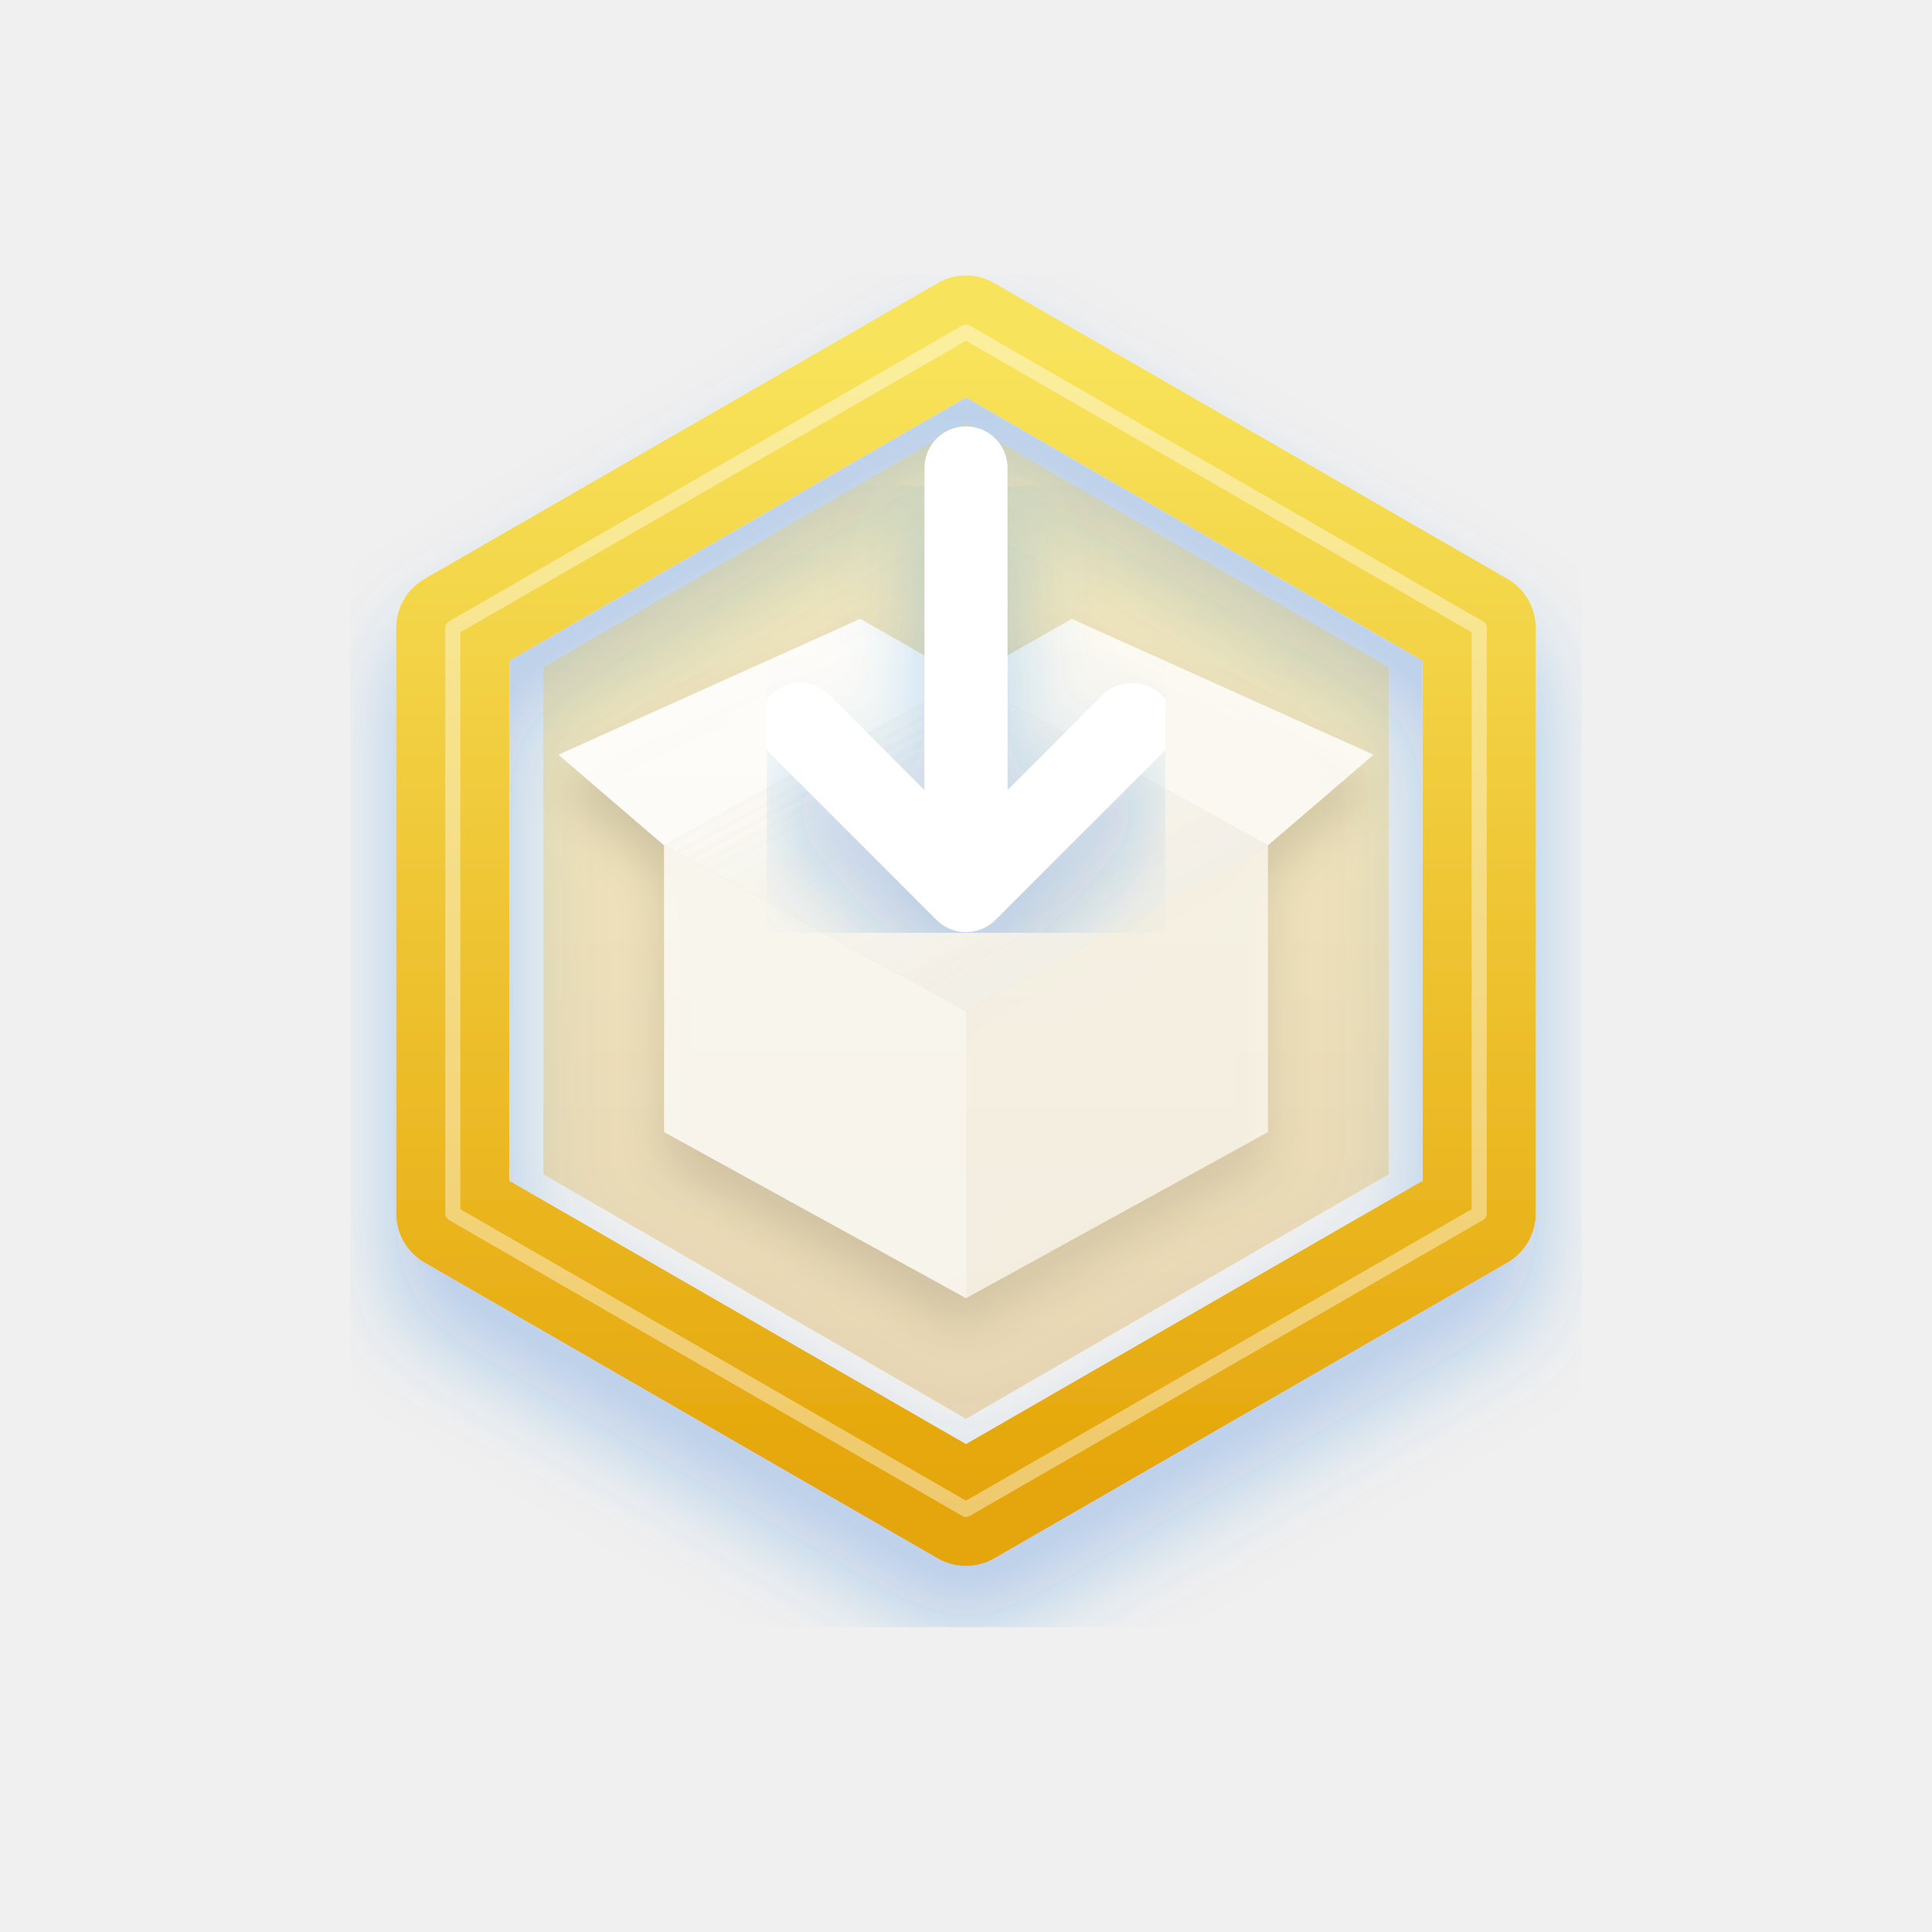
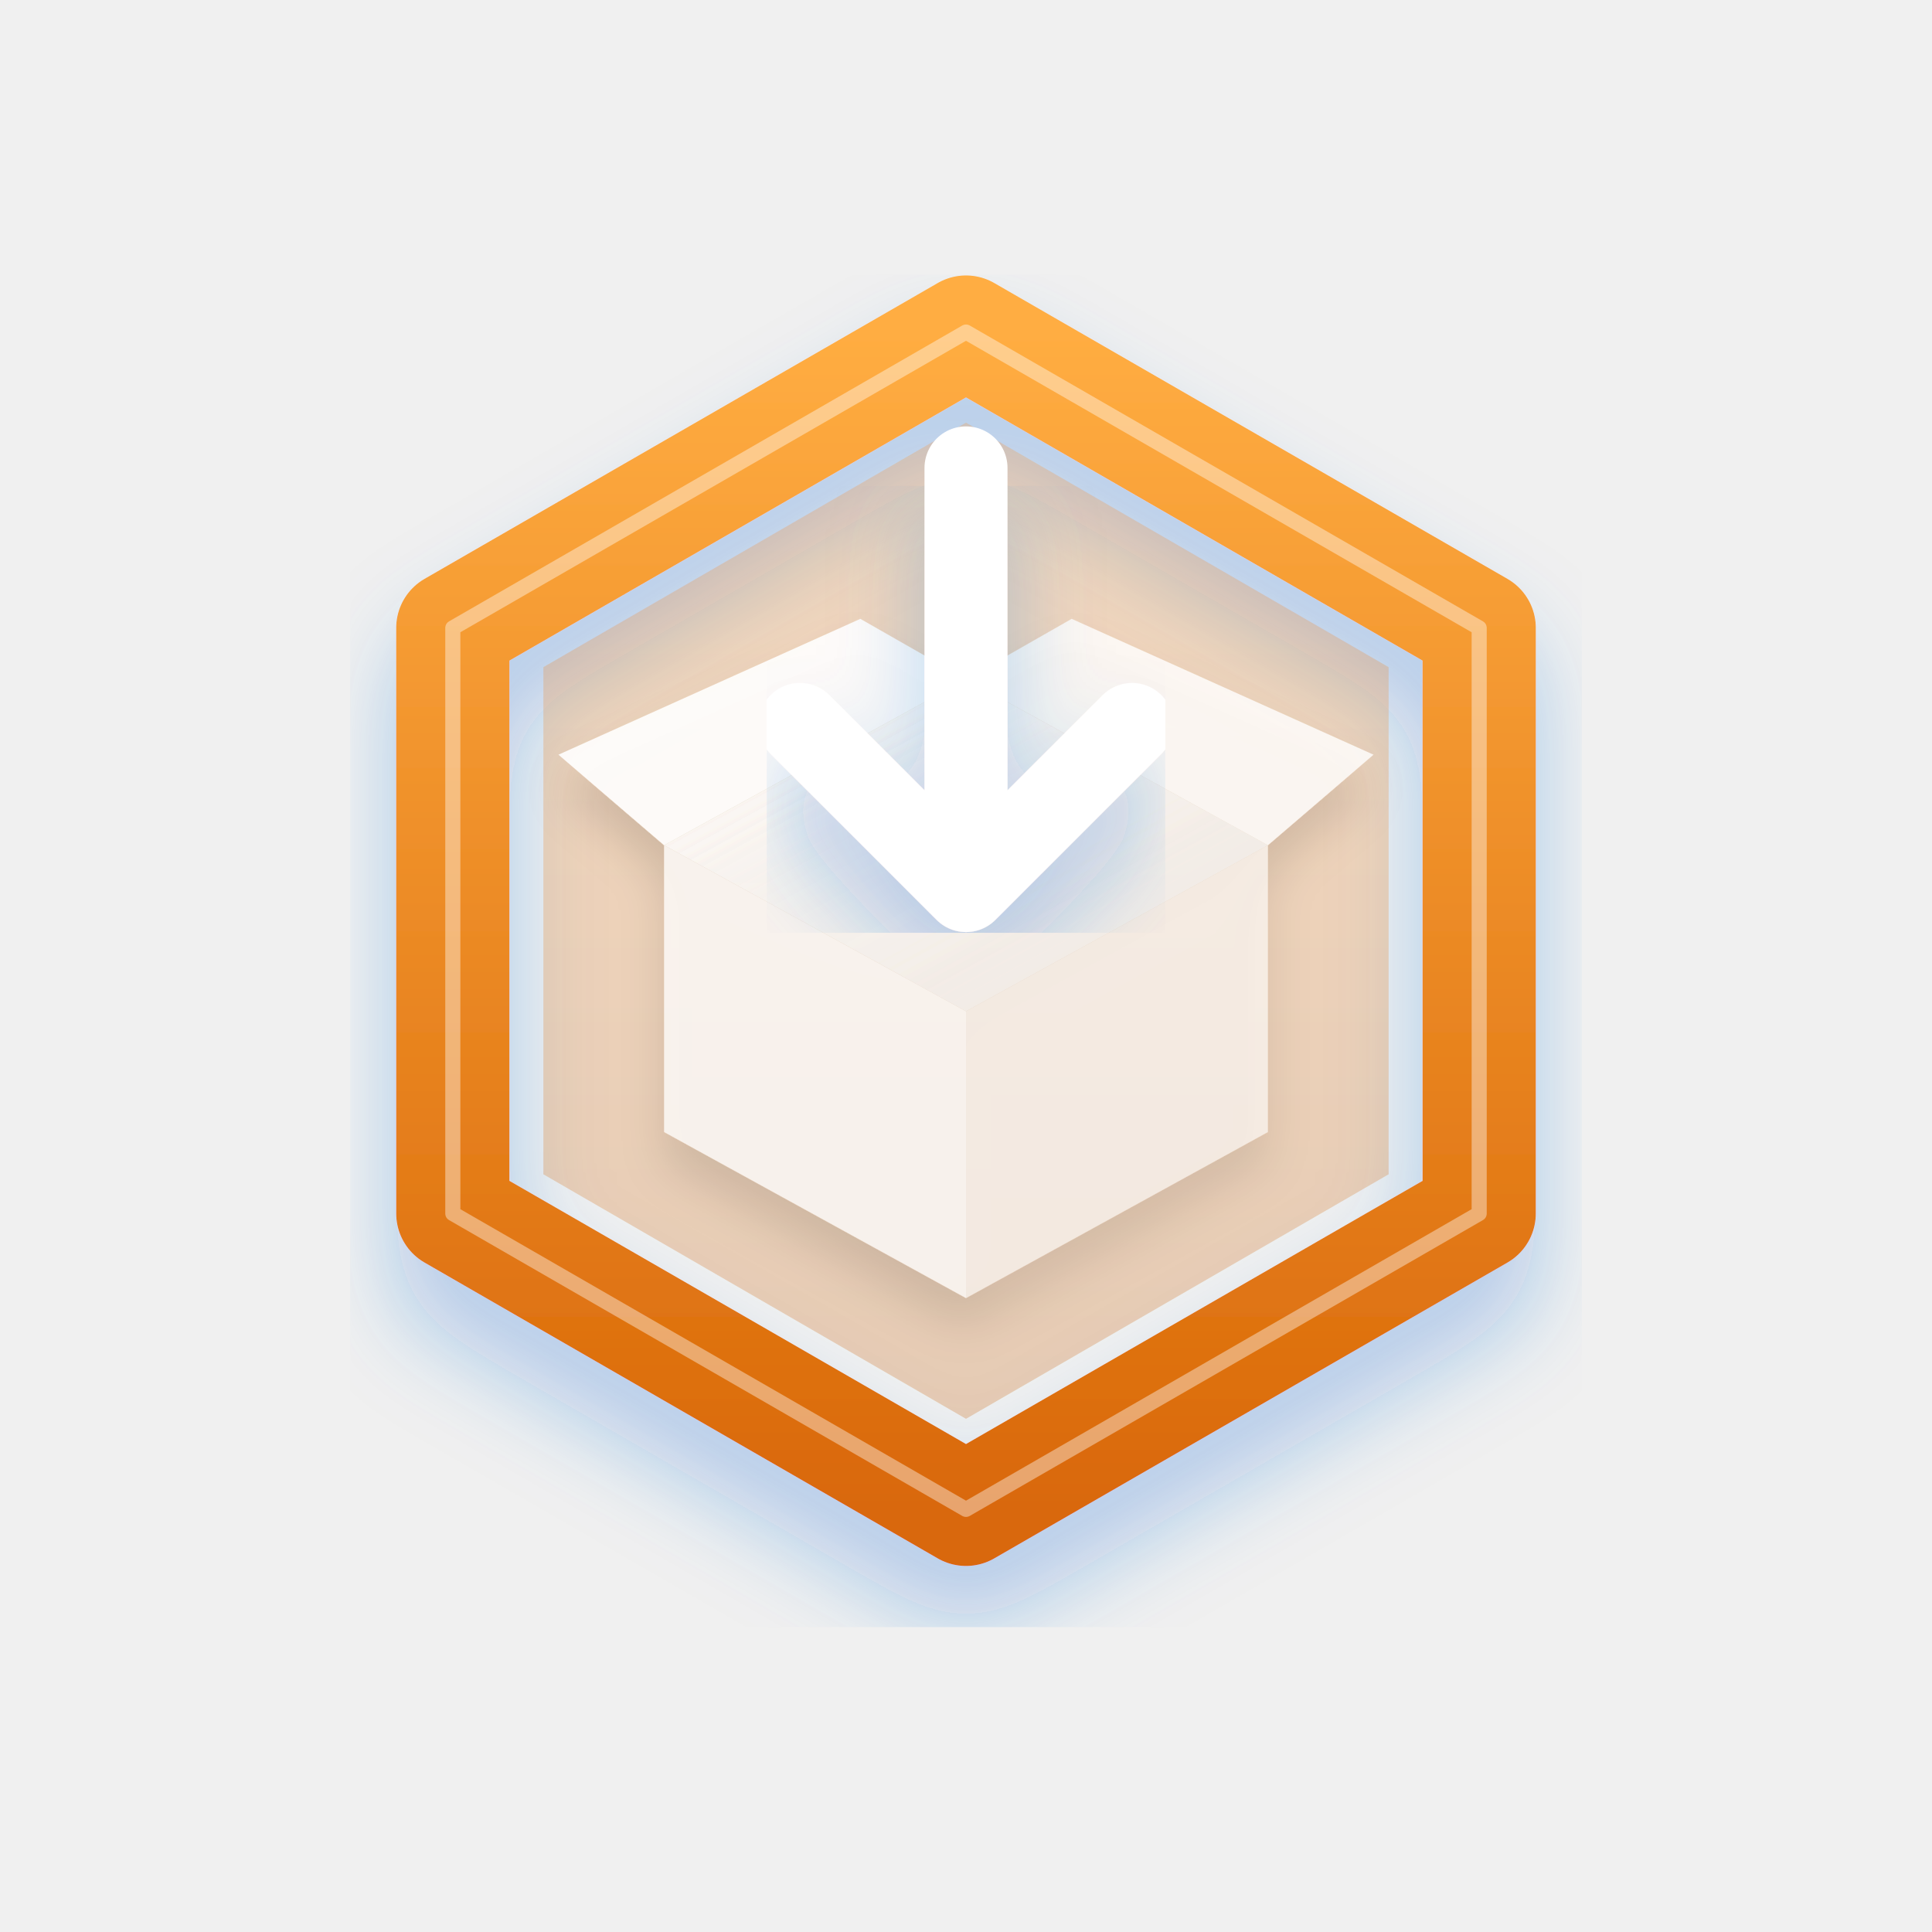
<svg xmlns="http://www.w3.org/2000/svg" viewBox="0 0 128 128" width="100%" height="100%">
  <defs>
    <linearGradient id="rim-grad" x1="0%" y1="0%" x2="0%" y2="100%">
-       <stop offset="0%" stop-color="#f8e45c" />
-       <stop offset="100%" stop-color="#e5a50a" />
+       <stop offset="0%" stop-color="#ffad42" />
+       <stop offset="100%" stop-color="#d96808" />
    </linearGradient>
    <linearGradient id="cell-grad" x1="0%" y1="0%" x2="0%" y2="100%">
-       <stop offset="0%" stop-color="#f6d32d" />
-       <stop offset="100%" stop-color="#d08b00" />
+       <stop offset="0%" stop-color="#ff922b" />
+       <stop offset="100%" stop-color="#c65c00" />
    </linearGradient>
    <linearGradient id="box-top" x1="0%" y1="0%" x2="100%" y2="100%">
      <stop offset="0%" stop-color="#ffffff" stop-opacity="0.9" />
      <stop offset="100%" stop-color="#f6f5f4" stop-opacity="0.7" />
    </linearGradient>
    <filter id="drop-shadow" x="-10%" y="-10%" width="120%" height="120%">
      <feDropShadow dx="0" dy="4" stdDeviation="3" flood-color="#1c71d8" flood-opacity="0.3" />
    </filter>
    <filter id="inner-shadow" x="-10%" y="-10%" width="120%" height="120%">
      <feDropShadow dx="0" dy="2" stdDeviation="1.5" flood-color="#000000" flood-opacity="0.15" />
    </filter>
  </defs>
-   <rect x="8" y="8" width="112" height="112" rx="26" fill="url(#bg-grad)" />
  <polygon points="64,22 98,41.6 98,80.4 64,100 30,80.4 30,41.6" fill="none" stroke="url(#rim-grad)" stroke-width="7.5" stroke-linejoin="round" filter="url(#drop-shadow)" />
  <polygon points="64,28 92,44.2 92,77.8 64,94 36,77.8 36,44.2" fill="url(#cell-grad)" opacity="0.25" />
  <g filter="url(#inner-shadow)">
    <path d="M 44,56 L 64,67 L 64,86 L 44,75 Z" fill="#ffffff" opacity="0.75" />
    <path d="M 84,56 L 64,67 L 64,86 L 84,75 Z" fill="#ffffff" opacity="0.6" />
    <path d="M 44,56 L 64,45 L 84,56 L 64,67 Z" fill="url(#box-top)" />
    <path d="M 44,56 L 37,50 L 57,41 L 64,45 Z" fill="#ffffff" opacity="0.9" />
    <path d="M 84,56 L 91,50 L 71,41 L 64,45 Z" fill="#ffffff" opacity="0.8" />
  </g>
  <g filter="url(#drop-shadow)">
    <path d="M 64,31 L 64,58 M 53,48 L 64,59 L 75,48" fill="none" stroke="#ffffff" stroke-width="5.5" stroke-linecap="round" stroke-linejoin="round" />
  </g>
  <polygon points="64,22 98,41.6 98,80.4 64,100 30,80.4 30,41.6" fill="none" stroke="#ffffff" stroke-width="1" opacity="0.4" stroke-linejoin="round" />
</svg>
